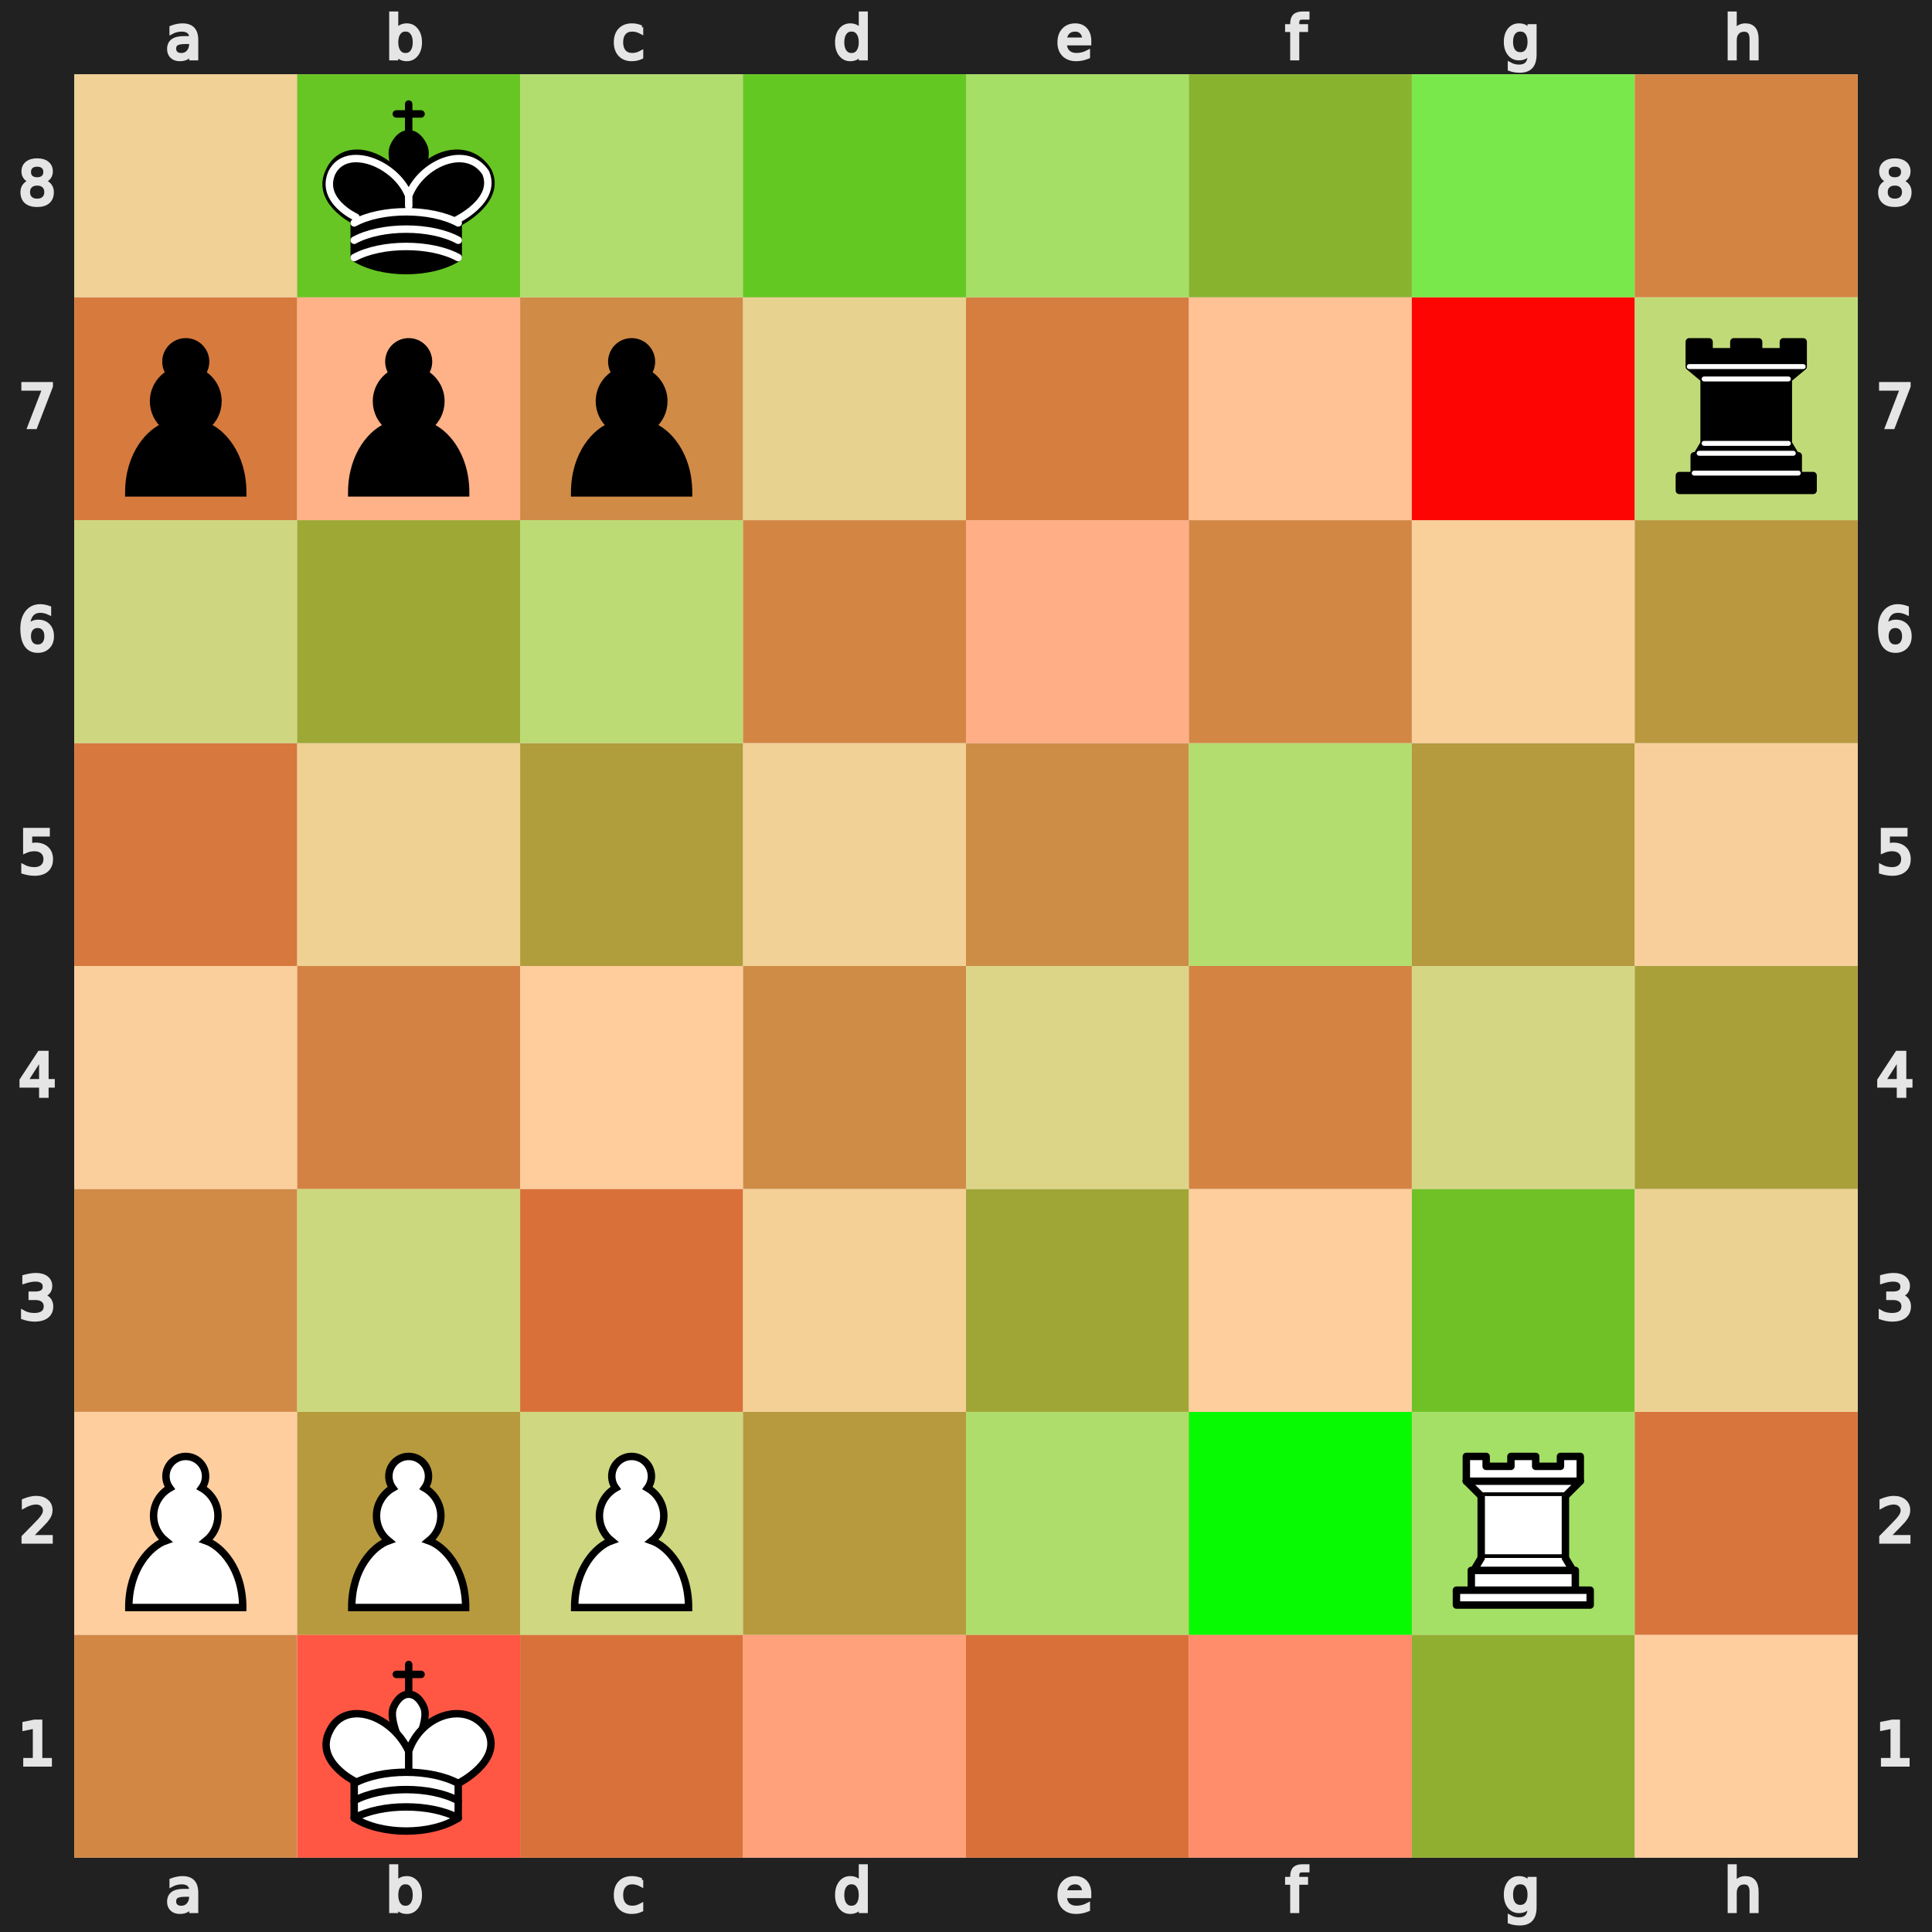
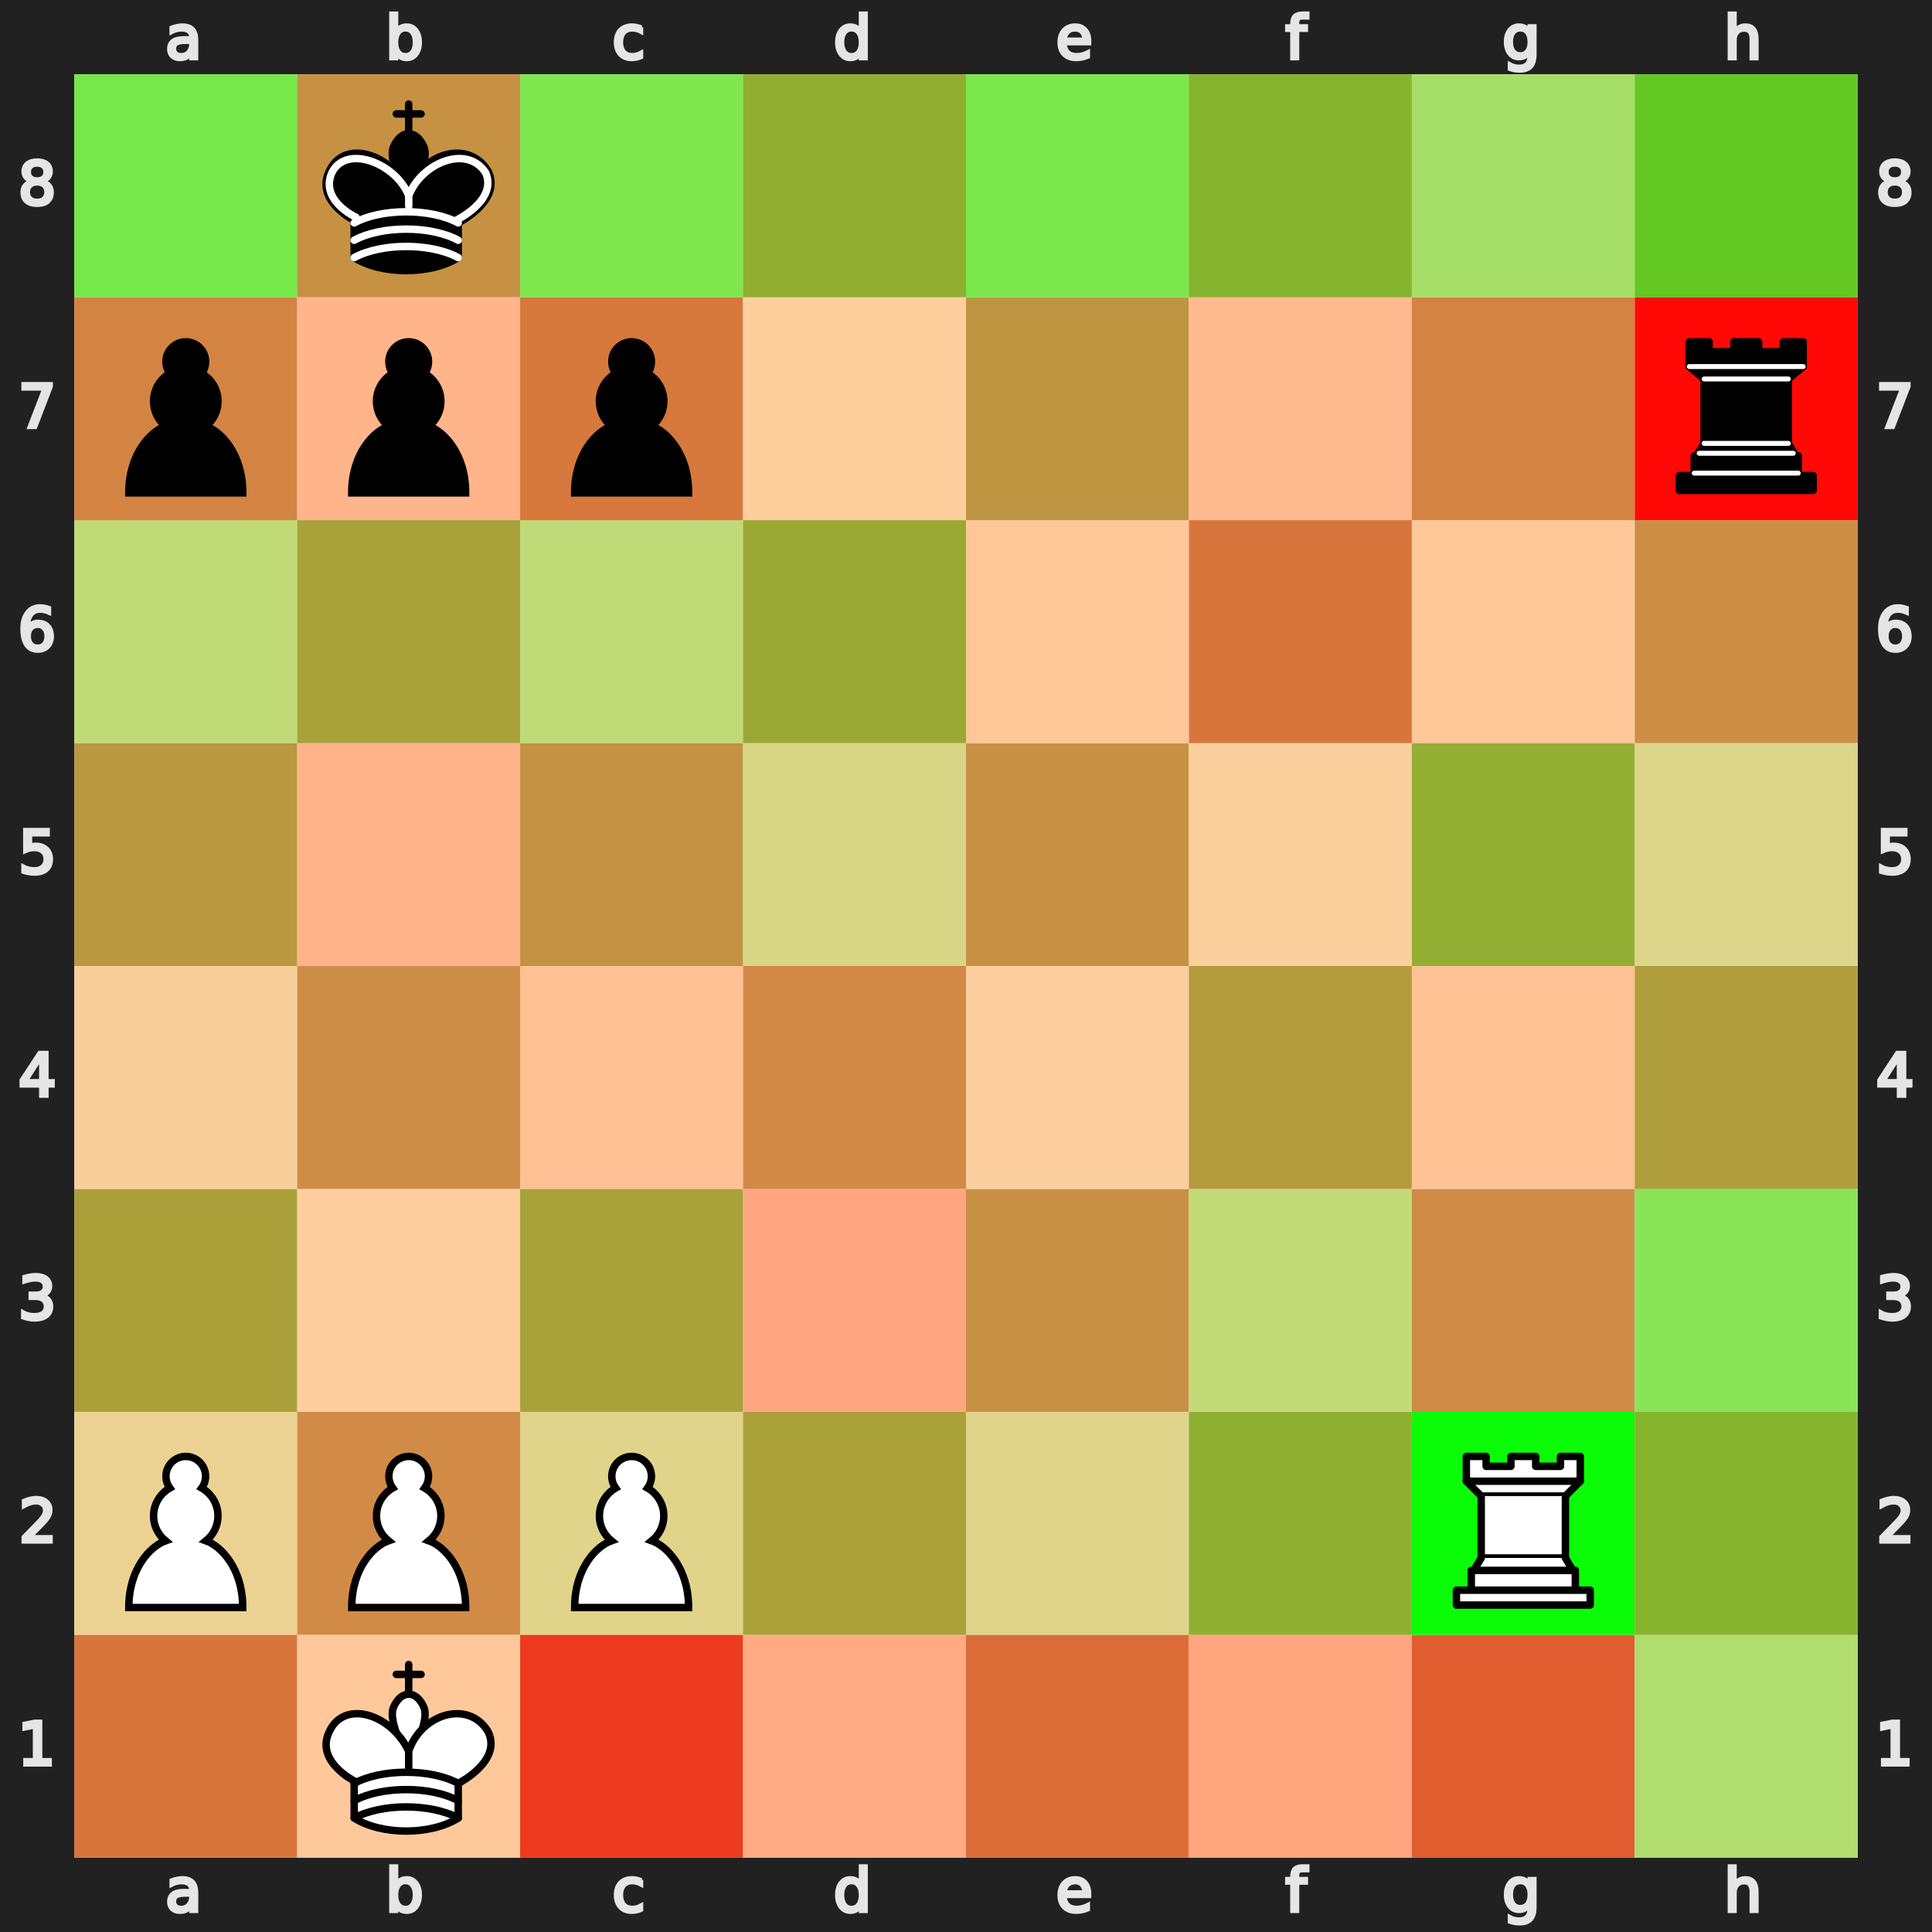
<svg xmlns="http://www.w3.org/2000/svg" xmlns:xlink="http://www.w3.org/1999/xlink" viewBox="0 0 390 390">
  <defs>
    <g id="white-pawn" class="white pawn">
      <path d="M22.5 9c-2.21 0-4 1.79-4 4 0 .89.29 1.71.78 2.38C17.33 16.5 16 18.59 16 21c0 2.03.94 3.84 2.41 5.03-3 1.06-7.41 5.55-7.41 13.47h23c0-7.92-4.41-12.41-7.41-13.47 1.47-1.19 2.41-3 2.41-5.03 0-2.41-1.33-4.5-3.28-5.62.49-.67.78-1.49.78-2.38 0-2.21-1.79-4-4-4z" fill="#fff" stroke="#000" stroke-width="1.5" stroke-linecap="round" />
    </g>
    <g id="white-rook" class="white rook" fill="#fff" fill-rule="evenodd" stroke="#000" stroke-width="1.5" stroke-linecap="round" stroke-linejoin="round">
      <path d="M9 39h27v-3H9v3zM12 36v-4h21v4H12zM11 14V9h4v2h5V9h5v2h5V9h4v5" stroke-linecap="butt" />
      <path d="M34 14l-3 3H14l-3-3" />
      <path d="M31 17v12.5H14V17" stroke-linecap="butt" stroke-linejoin="miter" />
      <path d="M31 29.5l1.5 2.5h-20l1.5-2.5" />
      <path d="M11 14h23" fill="none" stroke-linejoin="miter" />
    </g>
    <g id="white-king" class="white king" fill="none" fill-rule="evenodd" stroke="#000" stroke-width="1.5" stroke-linecap="round" stroke-linejoin="round">
      <path d="M22.5 11.63V6M20 8h5" stroke-linejoin="miter" />
      <path d="M22.5 25s4.5-7.5 3-10.5c0 0-1-2.5-3-2.5s-3 2.5-3 2.5c-1.5 3 3 10.5 3 10.5" fill="#fff" stroke-linecap="butt" stroke-linejoin="miter" />
      <path d="M11.5 37c5.5 3.5 15.5 3.5 21 0v-7s9-4.5 6-10.5c-4-6.5-13.5-3.5-16 4V27v-3.5c-3.5-7.5-13-10.5-16-4-3 6 5 10 5 10V37z" fill="#fff" />
      <path d="M11.5 30c5.5-3 15.5-3 21 0m-21 3.5c5.5-3 15.5-3 21 0m-21 3.5c5.5-3 15.5-3 21 0" />
    </g>
    <g id="black-pawn" class="black pawn">
      <path d="M22.5 9c-2.21 0-4 1.79-4 4 0 .89.29 1.71.78 2.38C17.33 16.5 16 18.59 16 21c0 2.03.94 3.84 2.41 5.03-3 1.06-7.41 5.55-7.41 13.47h23c0-7.92-4.41-12.41-7.41-13.47 1.47-1.19 2.41-3 2.41-5.03 0-2.41-1.33-4.5-3.28-5.62.49-.67.78-1.49.78-2.38 0-2.21-1.79-4-4-4z" fill="#000" stroke="#000" stroke-width="1.5" stroke-linecap="round" />
    </g>
    <g id="black-rook" class="black rook" fill="#000" fill-rule="evenodd" stroke="#000" stroke-width="1.5" stroke-linecap="round" stroke-linejoin="round">
      <path d="M9 39h27v-3H9v3zM12.5 32l1.5-2.5h17l1.5 2.5h-20zM12 36v-4h21v4H12z" stroke-linecap="butt" />
      <path d="M14 29.5v-13h17v13H14z" stroke-linecap="butt" stroke-linejoin="miter" />
      <path d="M14 16.5L11 14h23l-3 2.5H14zM11 14V9h4v2h5V9h5v2h5V9h4v5H11z" stroke-linecap="butt" />
      <path d="M12 35.5h21M13 31.5h19M14 29.5h17M14 16.5h17M11 14h23" fill="none" stroke="#fff" stroke-width="1" stroke-linejoin="miter" />
    </g>
    <g id="black-king" class="black king" fill="none" fill-rule="evenodd" stroke="#000" stroke-width="1.5" stroke-linecap="round" stroke-linejoin="round">
      <path d="M22.5 11.63V6" stroke-linejoin="miter" />
      <path d="M22.5 25s4.5-7.5 3-10.5c0 0-1-2.5-3-2.5s-3 2.5-3 2.5c-1.5 3 3 10.5 3 10.5" fill="#000" stroke-linecap="butt" stroke-linejoin="miter" />
      <path d="M11.5 37c5.5 3.5 15.5 3.5 21 0v-7s9-4.5 6-10.5c-4-6.5-13.5-3.5-16 4V27v-3.5c-3.5-7.5-13-10.5-16-4-3 6 5 10 5 10V37z" fill="#000" />
      <path d="M20 8h5" stroke-linejoin="miter" />
      <path d="M32 29.5s8.5-4 6.03-9.65C34.15 14 25 18 22.5 24.5l.01 2.1-.01-2.1C20 18 9.906 14 6.997 19.85c-2.497 5.65 4.853 9 4.853 9M11.5 30c5.5-3 15.5-3 21 0m-21 3.5c5.5-3 15.5-3 21 0m-21 3.5c5.5-3 15.5-3 21 0" stroke="#fff" />
    </g>
  </defs>
  <rect x="7.5" y="7.5" width="375" height="375" fill="none" stroke="#212121" stroke-width="15" />
  <g transform="translate(20, 1) scale(0.75, 0.75)" fill="#e5e5e5" stroke="#e5e5e5">
    <path d="M23.328 10.016q-1.742 0-2.414.398-.672.398-.672 1.36 0 .765.5 1.218.508.445 1.375.445 1.196 0 1.914-.843.727-.852.727-2.258v-.32zm2.867-.594v4.992h-1.437v-1.328q-.492.797-1.227 1.18-.734.375-1.797.375-1.343 0-2.14-.75-.79-.758-.79-2.024 0-1.476.985-2.226.992-.75 2.953-.75h2.016V8.75q0-.992-.656-1.531-.649-.547-1.829-.547-.75 0-1.46.18-.711.18-1.368.539V6.062q.79-.304 1.532-.453.742-.156 1.445-.156 1.898 0 2.836.984.937.985.937 2.985z" />
  </g>
  <g transform="translate(20, 375) scale(0.75, 0.75)" fill="#e5e5e5" stroke="#e5e5e5">
    <path d="M23.328 10.016q-1.742 0-2.414.398-.672.398-.672 1.36 0 .765.5 1.218.508.445 1.375.445 1.196 0 1.914-.843.727-.852.727-2.258v-.32zm2.867-.594v4.992h-1.437v-1.328q-.492.797-1.227 1.18-.734.375-1.797.375-1.343 0-2.14-.75-.79-.758-.79-2.024 0-1.476.985-2.226.992-.75 2.953-.75h2.016V8.75q0-.992-.656-1.531-.649-.547-1.829-.547-.75 0-1.46.18-.711.18-1.368.539V6.062q.79-.304 1.532-.453.742-.156 1.445-.156 1.898 0 2.836.984.937.985.937 2.985z" />
  </g>
  <g transform="translate(65, 1) scale(0.75, 0.75)" fill="#e5e5e5" stroke="#e5e5e5">
    <path d="M24.922 10.047q0-1.586-.656-2.485-.649-.906-1.79-.906-1.14 0-1.796.906-.649.899-.649 2.485 0 1.586.649 2.492.656.898 1.797.898 1.14 0 1.789-.898.656-.906.656-2.492zm-4.89-3.055q.452-.781 1.14-1.156.695-.383 1.656-.383 1.594 0 2.586 1.266 1 1.265 1 3.328 0 2.062-1 3.328-.992 1.266-2.586 1.266-.96 0-1.656-.375-.688-.383-1.14-1.164v1.312h-1.446V2.258h1.445z" />
  </g>
  <g transform="translate(65, 375) scale(0.75, 0.75)" fill="#e5e5e5" stroke="#e5e5e5">
    <path d="M24.922 10.047q0-1.586-.656-2.485-.649-.906-1.79-.906-1.14 0-1.796.906-.649.899-.649 2.485 0 1.586.649 2.492.656.898 1.797.898 1.14 0 1.789-.898.656-.906.656-2.492zm-4.89-3.055q.452-.781 1.14-1.156.695-.383 1.656-.383 1.594 0 2.586 1.266 1 1.265 1 3.328 0 2.062-1 3.328-.992 1.266-2.586 1.266-.96 0-1.656-.375-.688-.383-1.14-1.164v1.312h-1.446V2.258h1.445z" />
  </g>
  <g transform="translate(110, 1) scale(0.75, 0.75)" fill="#e5e5e5" stroke="#e5e5e5">
    <path d="M25.96 6v1.344q-.608-.336-1.226-.5-.609-.172-1.234-.172-1.398 0-2.172.89-.773.883-.773 2.485 0 1.601.773 2.492.774.883 2.172.883.625 0 1.234-.164.618-.172 1.227-.508v1.328q-.602.281-1.25.422-.64.14-1.367.14-1.977 0-3.14-1.242-1.165-1.242-1.165-3.351 0-2.14 1.172-3.367 1.18-1.227 3.227-1.227.664 0 1.296.14.633.134 1.227.407z" />
  </g>
  <g transform="translate(110, 375) scale(0.75, 0.75)" fill="#e5e5e5" stroke="#e5e5e5">
    <path d="M25.96 6v1.344q-.608-.336-1.226-.5-.609-.172-1.234-.172-1.398 0-2.172.89-.773.883-.773 2.485 0 1.601.773 2.492.774.883 2.172.883.625 0 1.234-.164.618-.172 1.227-.508v1.328q-.602.281-1.25.422-.64.14-1.367.14-1.977 0-3.14-1.242-1.165-1.242-1.165-3.351 0-2.14 1.172-3.367 1.18-1.227 3.227-1.227.664 0 1.296.14.633.134 1.227.407z" />
  </g>
  <g transform="translate(155, 1) scale(0.75, 0.75)" fill="#e5e5e5" stroke="#e5e5e5">
    <path d="M24.973 6.992V2.258h1.437v12.156h-1.437v-1.312q-.453.78-1.149 1.164-.687.375-1.656.375-1.586 0-2.586-1.266-.992-1.266-.992-3.328 0-2.063.992-3.328 1-1.266 2.586-1.266.969 0 1.656.383.696.375 1.149 1.156zm-4.899 3.055q0 1.586.649 2.492.656.898 1.797.898 1.14 0 1.796-.898.657-.906.657-2.492 0-1.586-.657-2.485-.656-.906-1.796-.906-1.141 0-1.797.906-.649.899-.649 2.485z" />
  </g>
  <g transform="translate(155, 375) scale(0.75, 0.75)" fill="#e5e5e5" stroke="#e5e5e5">
    <path d="M24.973 6.992V2.258h1.437v12.156h-1.437v-1.312q-.453.78-1.149 1.164-.687.375-1.656.375-1.586 0-2.586-1.266-.992-1.266-.992-3.328 0-2.063.992-3.328 1-1.266 2.586-1.266.969 0 1.656.383.696.375 1.149 1.156zm-4.899 3.055q0 1.586.649 2.492.656.898 1.797.898 1.14 0 1.796-.898.657-.906.657-2.492 0-1.586-.657-2.485-.656-.906-1.796-.906-1.141 0-1.797.906-.649.899-.649 2.485z" />
  </g>
  <g transform="translate(200, 1) scale(0.75, 0.75)" fill="#e5e5e5" stroke="#e5e5e5">
    <path d="M26.555 9.68v.703h-6.61q.094 1.484.89 2.265.806.774 2.235.774.828 0 1.602-.203.781-.203 1.547-.61v1.36q-.774.328-1.586.5-.813.172-1.649.172-2.093 0-3.32-1.22-1.219-1.218-1.219-3.296 0-2.148 1.157-3.406 1.164-1.266 3.132-1.266 1.766 0 2.79 1.14 1.03 1.134 1.03 3.087zm-1.438-.422q-.015-1.18-.664-1.883-.64-.703-1.703-.703-1.203 0-1.93.68-.718.68-.828 1.914z" />
  </g>
  <g transform="translate(200, 375) scale(0.75, 0.75)" fill="#e5e5e5" stroke="#e5e5e5">
    <path d="M26.555 9.68v.703h-6.61q.094 1.484.89 2.265.806.774 2.235.774.828 0 1.602-.203.781-.203 1.547-.61v1.36q-.774.328-1.586.5-.813.172-1.649.172-2.093 0-3.32-1.22-1.219-1.218-1.219-3.296 0-2.148 1.157-3.406 1.164-1.266 3.132-1.266 1.766 0 2.79 1.14 1.03 1.134 1.03 3.087zm-1.438-.422q-.015-1.18-.664-1.883-.64-.703-1.703-.703-1.203 0-1.93.68-.718.68-.828 1.914z" />
  </g>
  <g transform="translate(245, 1) scale(0.75, 0.75)" fill="#e5e5e5" stroke="#e5e5e5">
    <path d="M25.285 2.258v1.195H23.91q-.773 0-1.078.313-.297.312-.297 1.125v.773h2.367v1.117h-2.367v7.633H21.09V6.781h-1.375V5.664h1.375v-.61q0-1.46.68-2.124.68-.672 2.156-.672z" />
  </g>
  <g transform="translate(245, 375) scale(0.75, 0.75)" fill="#e5e5e5" stroke="#e5e5e5">
    <path d="M25.285 2.258v1.195H23.91q-.773 0-1.078.313-.297.312-.297 1.125v.773h2.367v1.117h-2.367v7.633H21.09V6.781h-1.375V5.664h1.375v-.61q0-1.46.68-2.124.68-.672 2.156-.672z" />
  </g>
  <g transform="translate(290, 1) scale(0.75, 0.75)" fill="#e5e5e5" stroke="#e5e5e5">
    <path d="M24.973 9.937q0-1.562-.649-2.421-.64-.86-1.804-.86-1.157 0-1.805.86-.64.859-.64 2.421 0 1.555.64 2.415.648.859 1.805.859 1.164 0 1.804-.86.649-.859.649-2.414zm1.437 3.391q0 2.234-.992 3.32-.992 1.094-3.04 1.094-.757 0-1.429-.117-.672-.11-1.304-.344v-1.398q.632.344 1.25.508.617.164 1.257.164 1.414 0 2.118-.743.703-.734.703-2.226v-.711q-.446.773-1.141 1.156-.695.383-1.664.383-1.61 0-2.594-1.227-.984-1.226-.984-3.25 0-2.03.984-3.257.985-1.227 2.594-1.227.969 0 1.664.383t1.14 1.156V5.664h1.438z" />
  </g>
  <g transform="translate(290, 375) scale(0.75, 0.75)" fill="#e5e5e5" stroke="#e5e5e5">
    <path d="M24.973 9.937q0-1.562-.649-2.421-.64-.86-1.804-.86-1.157 0-1.805.86-.64.859-.64 2.421 0 1.555.64 2.415.648.859 1.805.859 1.164 0 1.804-.86.649-.859.649-2.414zm1.437 3.391q0 2.234-.992 3.32-.992 1.094-3.04 1.094-.757 0-1.429-.117-.672-.11-1.304-.344v-1.398q.632.344 1.25.508.617.164 1.257.164 1.414 0 2.118-.743.703-.734.703-2.226v-.711q-.446.773-1.141 1.156-.695.383-1.664.383-1.61 0-2.594-1.227-.984-1.226-.984-3.25 0-2.03.984-3.257.985-1.227 2.594-1.227.969 0 1.664.383t1.14 1.156V5.664h1.438z" />
  </g>
  <g transform="translate(335, 1) scale(0.75, 0.75)" fill="#e5e5e5" stroke="#e5e5e5">
    <path d="M26.164 9.133v5.281h-1.437V9.18q0-1.243-.485-1.86-.484-.617-1.453-.617-1.164 0-1.836.742-.672.742-.672 2.024v4.945h-1.445V2.258h1.445v4.765q.516-.789 1.211-1.18.703-.39 1.617-.39 1.508 0 2.282.938.773.93.773 2.742z" />
  </g>
  <g transform="translate(335, 375) scale(0.75, 0.75)" fill="#e5e5e5" stroke="#e5e5e5">
    <path d="M26.164 9.133v5.281h-1.437V9.18q0-1.243-.485-1.86-.484-.617-1.453-.617-1.164 0-1.836.742-.672.742-.672 2.024v4.945h-1.445V2.258h1.445v4.765q.516-.789 1.211-1.18.703-.39 1.617-.39 1.508 0 2.282.938.773.93.773 2.742z" />
  </g>
  <g transform="translate(0, 335) scale(0.75, 0.75)" fill="#e5e5e5" stroke="#e5e5e5">
    <path d="M6.754 26.996h2.578v-8.898l-2.805.562v-1.437l2.79-.563h1.578v10.336h2.578v1.328h-6.72z" />
  </g>
  <g transform="translate(375, 335) scale(0.75, 0.75)" fill="#e5e5e5" stroke="#e5e5e5">
    <path d="M6.754 26.996h2.578v-8.898l-2.805.562v-1.437l2.79-.563h1.578v10.336h2.578v1.328h-6.72z" />
  </g>
  <g transform="translate(0, 290) scale(0.75, 0.75)" fill="#e5e5e5" stroke="#e5e5e5">
    <path d="M8.195 26.996h5.508v1.328H6.297v-1.328q.898-.93 2.445-2.492 1.555-1.57 1.953-2.024.758-.851 1.055-1.437.305-.594.305-1.164 0-.93-.657-1.516-.648-.586-1.695-.586-.742 0-1.57.258-.82.258-1.758.781v-1.593q.953-.383 1.781-.578.828-.196 1.516-.196 1.812 0 2.89.906 1.079.907 1.079 2.422 0 .72-.274 1.368-.265.64-.976 1.515-.196.227-1.243 1.313-1.046 1.078-2.953 3.023z" />
  </g>
  <g transform="translate(375, 290) scale(0.75, 0.75)" fill="#e5e5e5" stroke="#e5e5e5">
    <path d="M8.195 26.996h5.508v1.328H6.297v-1.328q.898-.93 2.445-2.492 1.555-1.57 1.953-2.024.758-.851 1.055-1.437.305-.594.305-1.164 0-.93-.657-1.516-.648-.586-1.695-.586-.742 0-1.57.258-.82.258-1.758.781v-1.593q.953-.383 1.781-.578.828-.196 1.516-.196 1.812 0 2.89.906 1.079.907 1.079 2.422 0 .72-.274 1.368-.265.64-.976 1.515-.196.227-1.243 1.313-1.046 1.078-2.953 3.023z" />
  </g>
  <g transform="translate(0, 245) scale(0.75, 0.75)" fill="#e5e5e5" stroke="#e5e5e5">
    <path d="M11.434 22.035q1.132.242 1.765 1.008.64.766.64 1.89 0 1.727-1.187 2.672-1.187.946-3.375.946-.734 0-1.515-.149-.774-.14-1.602-.43V26.45q.656.383 1.438.578.78.196 1.632.196 1.485 0 2.258-.586.782-.586.782-1.703 0-1.032-.727-1.61-.719-.586-2.008-.586h-1.36v-1.297h1.423q1.164 0 1.78-.46.618-.47.618-1.344 0-.899-.64-1.375-.633-.485-1.82-.485-.65 0-1.391.141-.743.14-1.633.437V16.95q.898-.25 1.68-.375.788-.125 1.484-.125 1.797 0 2.844.82 1.046.813 1.046 2.204 0 .968-.554 1.64-.555.664-1.578.922z" />
  </g>
  <g transform="translate(375, 245) scale(0.75, 0.75)" fill="#e5e5e5" stroke="#e5e5e5">
    <path d="M11.434 22.035q1.132.242 1.765 1.008.64.766.64 1.89 0 1.727-1.187 2.672-1.187.946-3.375.946-.734 0-1.515-.149-.774-.14-1.602-.43V26.45q.656.383 1.438.578.78.196 1.632.196 1.485 0 2.258-.586.782-.586.782-1.703 0-1.032-.727-1.61-.719-.586-2.008-.586h-1.36v-1.297h1.423q1.164 0 1.78-.46.618-.47.618-1.344 0-.899-.64-1.375-.633-.485-1.82-.485-.65 0-1.391.141-.743.14-1.633.437V16.95q.898-.25 1.68-.375.788-.125 1.484-.125 1.797 0 2.844.82 1.046.813 1.046 2.204 0 .968-.554 1.64-.555.664-1.578.922z" />
  </g>
  <g transform="translate(0, 200) scale(0.75, 0.75)" fill="#e5e5e5" stroke="#e5e5e5">
    <path d="M11.016 18.035L7.03 24.262h3.985zm-.414-1.375h1.984v7.602h1.664v1.312h-1.664v2.75h-1.57v-2.75H5.75v-1.523z" />
  </g>
  <g transform="translate(375, 200) scale(0.75, 0.75)" fill="#e5e5e5" stroke="#e5e5e5">
    <path d="M11.016 18.035L7.03 24.262h3.985zm-.414-1.375h1.984v7.602h1.664v1.312h-1.664v2.75h-1.57v-2.75H5.75v-1.523z" />
  </g>
  <g transform="translate(0, 155) scale(0.75, 0.75)" fill="#e5e5e5" stroke="#e5e5e5">
    <path d="M6.719 16.66h6.195v1.328h-4.75v2.86q.344-.118.688-.172.343-.063.687-.063 1.953 0 3.094 1.07 1.14 1.07 1.14 2.899 0 1.883-1.171 2.93-1.172 1.039-3.305 1.039-.735 0-1.5-.125-.758-.125-1.57-.375v-1.586q.703.383 1.453.57.75.188 1.586.188 1.351 0 2.14-.711.79-.711.79-1.93 0-1.219-.79-1.93-.789-.71-2.14-.71-.633 0-1.266.14-.625.14-1.281.438z" />
  </g>
  <g transform="translate(375, 155) scale(0.75, 0.75)" fill="#e5e5e5" stroke="#e5e5e5">
    <path d="M6.719 16.66h6.195v1.328h-4.75v2.86q.344-.118.688-.172.343-.063.687-.063 1.953 0 3.094 1.07 1.14 1.07 1.14 2.899 0 1.883-1.171 2.93-1.172 1.039-3.305 1.039-.735 0-1.5-.125-.758-.125-1.57-.375v-1.586q.703.383 1.453.57.75.188 1.586.188 1.351 0 2.14-.711.79-.711.79-1.93 0-1.219-.79-1.93-.789-.71-2.14-.71-.633 0-1.266.14-.625.14-1.281.438z" />
  </g>
  <g transform="translate(0, 110) scale(0.75, 0.75)" fill="#e5e5e5" stroke="#e5e5e5">
    <path d="M10.137 21.863q-1.063 0-1.688.727-.617.726-.617 1.992 0 1.258.617 1.992.625.727 1.688.727 1.062 0 1.68-.727.624-.734.624-1.992 0-1.266-.625-1.992-.617-.727-1.68-.727zm3.133-4.945v1.437q-.594-.28-1.204-.43-.601-.148-1.195-.148-1.562 0-2.39 1.055-.82 1.055-.938 3.188.46-.68 1.156-1.04.696-.367 1.531-.367 1.758 0 2.774 1.07 1.023 1.063 1.023 2.899 0 1.797-1.062 2.883-1.063 1.086-2.828 1.086-2.024 0-3.094-1.547-1.07-1.555-1.07-4.5 0-2.766 1.312-4.406 1.313-1.649 3.524-1.649.593 0 1.195.117.61.118 1.266.352z" />
  </g>
  <g transform="translate(375, 110) scale(0.75, 0.75)" fill="#e5e5e5" stroke="#e5e5e5">
    <path d="M10.137 21.863q-1.063 0-1.688.727-.617.726-.617 1.992 0 1.258.617 1.992.625.727 1.688.727 1.062 0 1.68-.727.624-.734.624-1.992 0-1.266-.625-1.992-.617-.727-1.68-.727zm3.133-4.945v1.437q-.594-.28-1.204-.43-.601-.148-1.195-.148-1.562 0-2.39 1.055-.82 1.055-.938 3.188.46-.68 1.156-1.04.696-.367 1.531-.367 1.758 0 2.774 1.07 1.023 1.063 1.023 2.899 0 1.797-1.062 2.883-1.063 1.086-2.828 1.086-2.024 0-3.094-1.547-1.07-1.555-1.07-4.5 0-2.766 1.312-4.406 1.313-1.649 3.524-1.649.593 0 1.195.117.61.118 1.266.352z" />
  </g>
  <g transform="translate(0, 65) scale(0.75, 0.75)" fill="#e5e5e5" stroke="#e5e5e5">
    <path d="M6.25 16.66h7.5v.672L9.516 28.324H7.867l3.985-10.336H6.25z" />
  </g>
  <g transform="translate(375, 65) scale(0.75, 0.75)" fill="#e5e5e5" stroke="#e5e5e5">
    <path d="M6.25 16.66h7.5v.672L9.516 28.324H7.867l3.985-10.336H6.25z" />
  </g>
  <g transform="translate(0, 20) scale(0.75, 0.75)" fill="#e5e5e5" stroke="#e5e5e5">
    <path d="M10 22.785q-1.125 0-1.773.602-.641.601-.641 1.656t.64 1.656q.649.602 1.774.602t1.773-.602q.649-.61.649-1.656 0-1.055-.649-1.656-.64-.602-1.773-.602zm-1.578-.672q-1.016-.25-1.586-.945-.563-.695-.563-1.695 0-1.399.993-2.211 1-.813 2.734-.813 1.742 0 2.734.813.993.812.993 2.21 0 1-.57 1.696-.563.695-1.571.945 1.14.266 1.773 1.04.641.773.641 1.89 0 1.695-1.04 2.602-1.03.906-2.96.906t-2.969-.906Q6 26.738 6 25.043q0-1.117.64-1.89.641-.774 1.782-1.04zm-.578-2.492q0 .906.562 1.414.57.508 1.594.508 1.016 0 1.586-.508.578-.508.578-1.414 0-.906-.578-1.414-.57-.508-1.586-.508-1.023 0-1.594.508-.562.508-.562 1.414z" />
  </g>
  <g transform="translate(375, 20) scale(0.75, 0.75)" fill="#e5e5e5" stroke="#e5e5e5">
    <path d="M10 22.785q-1.125 0-1.773.602-.641.601-.641 1.656t.64 1.656q.649.602 1.774.602t1.773-.602q.649-.61.649-1.656 0-1.055-.649-1.656-.64-.602-1.773-.602zm-1.578-.672q-1.016-.25-1.586-.945-.563-.695-.563-1.695 0-1.399.993-2.211 1-.813 2.734-.813 1.742 0 2.734.813.993.812.993 2.21 0 1-.57 1.696-.563.695-1.571.945 1.14.266 1.773 1.04.641.773.641 1.89 0 1.695-1.04 2.602-1.03.906-2.96.906t-2.969-.906Q6 26.738 6 25.043q0-1.117.64-1.89.641-.774 1.782-1.04zm-.578-2.492q0 .906.562 1.414.57.508 1.594.508 1.016 0 1.586-.508.578-.508.578-1.414 0-.906-.578-1.414-.57-.508-1.586-.508-1.023 0-1.594.508-.562.508-.562 1.414z" />
  </g>
  <rect x="15" y="330" width="45" height="45" class="square dark a1" stroke="none" fill="#d18b47" />
-   <rect x="15" y="330" width="45" height="45" stroke="none" fill="rgba(255, 0, 0, 0.029)" />
+   <rect x="15" y="330" width="45" height="45" stroke="none" fill="rgba(255, 0, 0, 0.157)" />
  <rect x="60" y="330" width="45" height="45" class="square light b1" stroke="none" fill="#ffce9e" />
-   <rect x="60" y="330" width="45" height="45" stroke="none" fill="rgba(255, 0, 0, 0.575)" />
+   <rect x="60" y="330" width="45" height="45" stroke="none" fill="rgba(255, 0, 0, 0.029)" />
  <rect x="105" y="330" width="45" height="45" class="square dark c1" stroke="none" fill="#d18b47" />
-   <rect x="105" y="330" width="45" height="45" stroke="none" fill="rgba(255, 0, 0, 0.179)" />
+   <rect x="105" y="330" width="45" height="45" stroke="none" fill="rgba(255, 0, 0, 0.575)" />
  <rect x="150" y="330" width="45" height="45" class="square light d1" stroke="none" fill="#ffce9e" />
-   <rect x="150" y="330" width="45" height="45" stroke="none" fill="rgba(255, 0, 0, 0.221)" />
+   <rect x="150" y="330" width="45" height="45" stroke="none" fill="rgba(255, 0, 0, 0.179)" />
  <rect x="195" y="330" width="45" height="45" class="square dark e1" stroke="none" fill="#d18b47" />
-   <rect x="195" y="330" width="45" height="45" stroke="none" fill="rgba(255, 0, 0, 0.198)" />
+   <rect x="195" y="330" width="45" height="45" stroke="none" fill="rgba(255, 0, 0, 0.221)" />
  <rect x="240" y="330" width="45" height="45" class="square light f1" stroke="none" fill="#ffce9e" />
-   <rect x="240" y="330" width="45" height="45" stroke="none" fill="rgba(255, 0, 0, 0.324)" />
+   <rect x="240" y="330" width="45" height="45" stroke="none" fill="rgba(255, 0, 0, 0.198)" />
  <rect x="285" y="330" width="45" height="45" class="square dark g1" stroke="none" fill="#d18b47" />
-   <rect x="285" y="330" width="45" height="45" stroke="none" fill="rgba(0, 255, 0, 0.31)" />
+   <rect x="285" y="330" width="45" height="45" stroke="none" fill="rgba(255, 0, 0, 0.324)" />
  <rect x="330" y="330" width="45" height="45" class="square light h1" stroke="none" fill="#ffce9e" />
-   <rect x="330" y="330" width="45" height="45" stroke="none" fill="rgba(255, 0, 0, 0.0)" />
+   <rect x="330" y="330" width="45" height="45" stroke="none" fill="rgba(0, 255, 0, 0.31)" />
  <rect x="15" y="285" width="45" height="45" class="square light a2" stroke="none" fill="#ffce9e" />
-   <rect x="15" y="285" width="45" height="45" stroke="none" fill="rgba(255, 0, 0, 0.0)" />
+   <rect x="15" y="285" width="45" height="45" stroke="none" fill="rgba(0, 255, 0, 0.075)" />
  <rect x="60" y="285" width="45" height="45" class="square dark b2" stroke="none" fill="#d18b47" />
-   <rect x="60" y="285" width="45" height="45" stroke="none" fill="rgba(0, 255, 0, 0.125)" />
+   <rect x="60" y="285" width="45" height="45" stroke="none" fill="rgba(255, 0, 0, 0.0)" />
  <rect x="105" y="285" width="45" height="45" class="square light c2" stroke="none" fill="#ffce9e" />
-   <rect x="105" y="285" width="45" height="45" stroke="none" fill="rgba(0, 255, 0, 0.191)" />
+   <rect x="105" y="285" width="45" height="45" stroke="none" fill="rgba(0, 255, 0, 0.125)" />
  <rect x="150" y="285" width="45" height="45" class="square dark d2" stroke="none" fill="#d18b47" />
-   <rect x="150" y="285" width="45" height="45" stroke="none" fill="rgba(0, 255, 0, 0.125)" />
+   <rect x="150" y="285" width="45" height="45" stroke="none" fill="rgba(0, 255, 0, 0.191)" />
  <rect x="195" y="285" width="45" height="45" class="square light e2" stroke="none" fill="#ffce9e" />
-   <rect x="195" y="285" width="45" height="45" stroke="none" fill="rgba(0, 255, 0, 0.314)" />
+   <rect x="195" y="285" width="45" height="45" stroke="none" fill="rgba(0, 255, 0, 0.125)" />
  <rect x="240" y="285" width="45" height="45" class="square dark f2" stroke="none" fill="#d18b47" />
-   <rect x="240" y="285" width="45" height="45" stroke="none" fill="rgba(0, 255, 0, 0.96)" />
+   <rect x="240" y="285" width="45" height="45" stroke="none" fill="rgba(0, 255, 0, 0.314)" />
  <rect x="285" y="285" width="45" height="45" class="square light g2" stroke="none" fill="#ffce9e" />
-   <rect x="285" y="285" width="45" height="45" stroke="none" fill="rgba(0, 255, 0, 0.363)" />
+   <rect x="285" y="285" width="45" height="45" stroke="none" fill="rgba(0, 255, 0, 0.96)" />
  <rect x="330" y="285" width="45" height="45" class="square dark h2" stroke="none" fill="#d18b47" />
-   <rect x="330" y="285" width="45" height="45" stroke="none" fill="rgba(255, 0, 0, 0.157)" />
+   <rect x="330" y="285" width="45" height="45" stroke="none" fill="rgba(0, 255, 0, 0.363)" />
  <rect x="15" y="240" width="45" height="45" class="square dark a3" stroke="none" fill="#d18b47" />
-   <rect x="15" y="240" width="45" height="45" stroke="none" fill="rgba(255, 0, 0, 0.0)" />
+   <rect x="15" y="240" width="45" height="45" stroke="none" fill="rgba(0, 255, 0, 0.187)" />
  <rect x="60" y="240" width="45" height="45" class="square light b3" stroke="none" fill="#ffce9e" />
-   <rect x="60" y="240" width="45" height="45" stroke="none" fill="rgba(0, 255, 0, 0.202)" />
+   <rect x="60" y="240" width="45" height="45" stroke="none" fill="rgba(255, 0, 0, 0.0)" />
  <rect x="105" y="240" width="45" height="45" class="square dark c3" stroke="none" fill="#d18b47" />
-   <rect x="105" y="240" width="45" height="45" stroke="none" fill="rgba(255, 0, 0, 0.193)" />
+   <rect x="105" y="240" width="45" height="45" stroke="none" fill="rgba(0, 255, 0, 0.202)" />
  <rect x="150" y="240" width="45" height="45" class="square light d3" stroke="none" fill="#ffce9e" />
-   <rect x="150" y="240" width="45" height="45" stroke="none" fill="rgba(0, 255, 0, 0.045)" />
+   <rect x="150" y="240" width="45" height="45" stroke="none" fill="rgba(255, 0, 0, 0.193)" />
  <rect x="195" y="240" width="45" height="45" class="square dark e3" stroke="none" fill="#d18b47" />
-   <rect x="195" y="240" width="45" height="45" stroke="none" fill="rgba(0, 255, 0, 0.238)" />
+   <rect x="195" y="240" width="45" height="45" stroke="none" fill="rgba(0, 255, 0, 0.045)" />
  <rect x="240" y="240" width="45" height="45" class="square light f3" stroke="none" fill="#ffce9e" />
-   <rect x="240" y="240" width="45" height="45" stroke="none" fill="rgba(0, 255, 0, 0.005)" />
+   <rect x="240" y="240" width="45" height="45" stroke="none" fill="rgba(0, 255, 0, 0.238)" />
  <rect x="285" y="240" width="45" height="45" class="square dark g3" stroke="none" fill="#d18b47" />
-   <rect x="285" y="240" width="45" height="45" stroke="none" fill="rgba(0, 255, 0, 0.461)" />
+   <rect x="285" y="240" width="45" height="45" stroke="none" fill="rgba(0, 255, 0, 0.005)" />
  <rect x="330" y="240" width="45" height="45" class="square light h3" stroke="none" fill="#ffce9e" />
-   <rect x="330" y="240" width="45" height="45" stroke="none" fill="rgba(0, 255, 0, 0.075)" />
+   <rect x="330" y="240" width="45" height="45" stroke="none" fill="rgba(0, 255, 0, 0.461)" />
  <rect x="15" y="195" width="45" height="45" class="square light a4" stroke="none" fill="#ffce9e" />
-   <rect x="15" y="195" width="45" height="45" stroke="none" fill="rgba(0, 255, 0, 0.017)" />
+   <rect x="15" y="195" width="45" height="45" stroke="none" fill="rgba(0, 255, 0, 0.029)" />
  <rect x="60" y="195" width="45" height="45" class="square dark b4" stroke="none" fill="#d18b47" />
-   <rect x="60" y="195" width="45" height="45" stroke="none" fill="rgba(255, 0, 0, 0.065)" />
+   <rect x="60" y="195" width="45" height="45" stroke="none" fill="rgba(0, 255, 0, 0.017)" />
  <rect x="105" y="195" width="45" height="45" class="square light c4" stroke="none" fill="#ffce9e" />
-   <rect x="105" y="195" width="45" height="45" stroke="none" fill="rgba(255, 0, 0, 0.015)" />
+   <rect x="105" y="195" width="45" height="45" stroke="none" fill="rgba(255, 0, 0, 0.065)" />
  <rect x="150" y="195" width="45" height="45" class="square dark d4" stroke="none" fill="#d18b47" />
-   <rect x="150" y="195" width="45" height="45" stroke="none" fill="rgba(0, 255, 0, 0.008)" />
+   <rect x="150" y="195" width="45" height="45" stroke="none" fill="rgba(255, 0, 0, 0.015)" />
  <rect x="195" y="195" width="45" height="45" class="square light e4" stroke="none" fill="#ffce9e" />
-   <rect x="195" y="195" width="45" height="45" stroke="none" fill="rgba(0, 255, 0, 0.137)" />
+   <rect x="195" y="195" width="45" height="45" stroke="none" fill="rgba(0, 255, 0, 0.008)" />
  <rect x="240" y="195" width="45" height="45" class="square dark f4" stroke="none" fill="#d18b47" />
-   <rect x="240" y="195" width="45" height="45" stroke="none" fill="rgba(255, 0, 0, 0.06)" />
+   <rect x="240" y="195" width="45" height="45" stroke="none" fill="rgba(0, 255, 0, 0.137)" />
  <rect x="285" y="195" width="45" height="45" class="square light g4" stroke="none" fill="#ffce9e" />
-   <rect x="285" y="195" width="45" height="45" stroke="none" fill="rgba(0, 255, 0, 0.165)" />
+   <rect x="285" y="195" width="45" height="45" stroke="none" fill="rgba(255, 0, 0, 0.06)" />
  <rect x="330" y="195" width="45" height="45" class="square dark h4" stroke="none" fill="#d18b47" />
-   <rect x="330" y="195" width="45" height="45" stroke="none" fill="rgba(0, 255, 0, 0.187)" />
+   <rect x="330" y="195" width="45" height="45" stroke="none" fill="rgba(0, 255, 0, 0.165)" />
  <rect x="15" y="150" width="45" height="45" class="square dark a5" stroke="none" fill="#d18b47" />
-   <rect x="15" y="150" width="45" height="45" stroke="none" fill="rgba(255, 0, 0, 0.134)" />
+   <rect x="15" y="150" width="45" height="45" stroke="none" fill="rgba(0, 255, 0, 0.112)" />
  <rect x="60" y="150" width="45" height="45" class="square light b5" stroke="none" fill="#ffce9e" />
-   <rect x="60" y="150" width="45" height="45" stroke="none" fill="rgba(0, 255, 0, 0.065)" />
+   <rect x="60" y="150" width="45" height="45" stroke="none" fill="rgba(255, 0, 0, 0.134)" />
  <rect x="105" y="150" width="45" height="45" class="square dark c5" stroke="none" fill="#d18b47" />
-   <rect x="105" y="150" width="45" height="45" stroke="none" fill="rgba(0, 255, 0, 0.159)" />
+   <rect x="105" y="150" width="45" height="45" stroke="none" fill="rgba(0, 255, 0, 0.065)" />
  <rect x="150" y="150" width="45" height="45" class="square light d5" stroke="none" fill="#ffce9e" />
-   <rect x="150" y="150" width="45" height="45" stroke="none" fill="rgba(0, 255, 0, 0.057)" />
+   <rect x="150" y="150" width="45" height="45" stroke="none" fill="rgba(0, 255, 0, 0.159)" />
  <rect x="195" y="150" width="45" height="45" class="square dark e5" stroke="none" fill="#d18b47" />
-   <rect x="195" y="150" width="45" height="45" stroke="none" fill="rgba(0, 255, 0, 0.023)" />
+   <rect x="195" y="150" width="45" height="45" stroke="none" fill="rgba(0, 255, 0, 0.057)" />
  <rect x="240" y="150" width="45" height="45" class="square light f5" stroke="none" fill="#ffce9e" />
-   <rect x="240" y="150" width="45" height="45" stroke="none" fill="rgba(0, 255, 0, 0.298)" />
+   <rect x="240" y="150" width="45" height="45" stroke="none" fill="rgba(0, 255, 0, 0.023)" />
  <rect x="285" y="150" width="45" height="45" class="square dark g5" stroke="none" fill="#d18b47" />
-   <rect x="285" y="150" width="45" height="45" stroke="none" fill="rgba(0, 255, 0, 0.134)" />
+   <rect x="285" y="150" width="45" height="45" stroke="none" fill="rgba(0, 255, 0, 0.298)" />
  <rect x="330" y="150" width="45" height="45" class="square light h5" stroke="none" fill="#ffce9e" />
-   <rect x="330" y="150" width="45" height="45" stroke="none" fill="rgba(0, 255, 0, 0.029)" />
+   <rect x="330" y="150" width="45" height="45" stroke="none" fill="rgba(0, 255, 0, 0.134)" />
  <rect x="15" y="105" width="45" height="45" class="square light a6" stroke="none" fill="#ffce9e" />
-   <rect x="15" y="105" width="45" height="45" stroke="none" fill="rgba(0, 255, 0, 0.192)" />
+   <rect x="15" y="105" width="45" height="45" stroke="none" fill="rgba(0, 255, 0, 0.244)" />
  <rect x="60" y="105" width="45" height="45" class="square dark b6" stroke="none" fill="#d18b47" />
-   <rect x="60" y="105" width="45" height="45" stroke="none" fill="rgba(0, 255, 0, 0.248)" />
+   <rect x="60" y="105" width="45" height="45" stroke="none" fill="rgba(0, 255, 0, 0.192)" />
  <rect x="105" y="105" width="45" height="45" class="square light c6" stroke="none" fill="#ffce9e" />
-   <rect x="105" y="105" width="45" height="45" stroke="none" fill="rgba(0, 255, 0, 0.265)" />
+   <rect x="105" y="105" width="45" height="45" stroke="none" fill="rgba(0, 255, 0, 0.248)" />
  <rect x="150" y="105" width="45" height="45" class="square dark d6" stroke="none" fill="#d18b47" />
-   <rect x="150" y="105" width="45" height="45" stroke="none" fill="rgba(255, 0, 0, 0.042)" />
+   <rect x="150" y="105" width="45" height="45" stroke="none" fill="rgba(0, 255, 0, 0.265)" />
  <rect x="195" y="105" width="45" height="45" class="square light e6" stroke="none" fill="#ffce9e" />
-   <rect x="195" y="105" width="45" height="45" stroke="none" fill="rgba(255, 0, 0, 0.159)" />
+   <rect x="195" y="105" width="45" height="45" stroke="none" fill="rgba(255, 0, 0, 0.042)" />
  <rect x="240" y="105" width="45" height="45" class="square dark f6" stroke="none" fill="#d18b47" />
-   <rect x="240" y="105" width="45" height="45" stroke="none" fill="rgba(255, 0, 0, 0.035)" />
+   <rect x="240" y="105" width="45" height="45" stroke="none" fill="rgba(255, 0, 0, 0.159)" />
  <rect x="285" y="105" width="45" height="45" class="square light g6" stroke="none" fill="#ffce9e" />
-   <rect x="285" y="105" width="45" height="45" stroke="none" fill="rgba(0, 255, 0, 0.026)" />
+   <rect x="285" y="105" width="45" height="45" stroke="none" fill="rgba(255, 0, 0, 0.035)" />
  <rect x="330" y="105" width="45" height="45" class="square dark h6" stroke="none" fill="#d18b47" />
-   <rect x="330" y="105" width="45" height="45" stroke="none" fill="rgba(0, 255, 0, 0.112)" />
+   <rect x="330" y="105" width="45" height="45" stroke="none" fill="rgba(0, 255, 0, 0.026)" />
  <rect x="15" y="60" width="45" height="45" class="square dark a7" stroke="none" fill="#d18b47" />
-   <rect x="15" y="60" width="45" height="45" stroke="none" fill="rgba(255, 0, 0, 0.126)" />
+   <rect x="15" y="60" width="45" height="45" stroke="none" fill="rgba(255, 0, 0, 0.054)" />
  <rect x="60" y="60" width="45" height="45" class="square light b7" stroke="none" fill="#ffce9e" />
-   <rect x="60" y="60" width="45" height="45" stroke="none" fill="rgba(255, 0, 0, 0.137)" />
+   <rect x="60" y="60" width="45" height="45" stroke="none" fill="rgba(255, 0, 0, 0.126)" />
  <rect x="105" y="60" width="45" height="45" class="square dark c7" stroke="none" fill="#d18b47" />
-   <rect x="105" y="60" width="45" height="45" stroke="none" fill="rgba(0, 255, 0, 0.006)" />
+   <rect x="105" y="60" width="45" height="45" stroke="none" fill="rgba(255, 0, 0, 0.137)" />
  <rect x="150" y="60" width="45" height="45" class="square light d7" stroke="none" fill="#ffce9e" />
-   <rect x="150" y="60" width="45" height="45" stroke="none" fill="rgba(0, 255, 0, 0.093)" />
+   <rect x="150" y="60" width="45" height="45" stroke="none" fill="rgba(0, 255, 0, 0.006)" />
  <rect x="195" y="60" width="45" height="45" class="square dark e7" stroke="none" fill="#d18b47" />
-   <rect x="195" y="60" width="45" height="45" stroke="none" fill="rgba(255, 0, 0, 0.098)" />
+   <rect x="195" y="60" width="45" height="45" stroke="none" fill="rgba(0, 255, 0, 0.093)" />
  <rect x="240" y="60" width="45" height="45" class="square light f7" stroke="none" fill="#ffce9e" />
-   <rect x="240" y="60" width="45" height="45" stroke="none" fill="rgba(255, 0, 0, 0.06)" />
+   <rect x="240" y="60" width="45" height="45" stroke="none" fill="rgba(255, 0, 0, 0.098)" />
  <rect x="285" y="60" width="45" height="45" class="square dark g7" stroke="none" fill="#d18b47" />
-   <rect x="285" y="60" width="45" height="45" stroke="none" fill="rgba(255, 0, 0, 0.958)" />
+   <rect x="285" y="60" width="45" height="45" stroke="none" fill="rgba(255, 0, 0, 0.06)" />
  <rect x="330" y="60" width="45" height="45" class="square light h7" stroke="none" fill="#ffce9e" />
-   <rect x="330" y="60" width="45" height="45" stroke="none" fill="rgba(0, 255, 0, 0.244)" />
+   <rect x="330" y="60" width="45" height="45" stroke="none" fill="rgba(255, 0, 0, 0.958)" />
  <rect x="15" y="15" width="45" height="45" class="square light a8" stroke="none" fill="#ffce9e" />
-   <rect x="15" y="15" width="45" height="45" stroke="none" fill="rgba(0, 255, 0, 0.057)" />
+   <rect x="15" y="15" width="45" height="45" stroke="none" fill="rgba(0, 255, 0, 0.539)" />
  <rect x="60" y="15" width="45" height="45" class="square dark b8" stroke="none" fill="#d18b47" />
-   <rect x="60" y="15" width="45" height="45" stroke="none" fill="rgba(0, 255, 0, 0.504)" />
+   <rect x="60" y="15" width="45" height="45" stroke="none" fill="rgba(0, 255, 0, 0.057)" />
  <rect x="105" y="15" width="45" height="45" class="square light c8" stroke="none" fill="#ffce9e" />
-   <rect x="105" y="15" width="45" height="45" stroke="none" fill="rgba(0, 255, 0, 0.308)" />
+   <rect x="105" y="15" width="45" height="45" stroke="none" fill="rgba(0, 255, 0, 0.504)" />
  <rect x="150" y="15" width="45" height="45" class="square dark d8" stroke="none" fill="#d18b47" />
-   <rect x="150" y="15" width="45" height="45" stroke="none" fill="rgba(0, 255, 0, 0.522)" />
+   <rect x="150" y="15" width="45" height="45" stroke="none" fill="rgba(0, 255, 0, 0.308)" />
  <rect x="195" y="15" width="45" height="45" class="square light e8" stroke="none" fill="#ffce9e" />
-   <rect x="195" y="15" width="45" height="45" stroke="none" fill="rgba(0, 255, 0, 0.353)" />
+   <rect x="195" y="15" width="45" height="45" stroke="none" fill="rgba(0, 255, 0, 0.522)" />
  <rect x="240" y="15" width="45" height="45" class="square dark f8" stroke="none" fill="#d18b47" />
-   <rect x="240" y="15" width="45" height="45" stroke="none" fill="rgba(0, 255, 0, 0.351)" />
+   <rect x="240" y="15" width="45" height="45" stroke="none" fill="rgba(0, 255, 0, 0.353)" />
  <rect x="285" y="15" width="45" height="45" class="square light g8" stroke="none" fill="#ffce9e" />
-   <rect x="285" y="15" width="45" height="45" stroke="none" fill="rgba(0, 255, 0, 0.524)" />
+   <rect x="285" y="15" width="45" height="45" stroke="none" fill="rgba(0, 255, 0, 0.351)" />
  <rect x="330" y="15" width="45" height="45" class="square dark h8" stroke="none" fill="#d18b47" />
-   <rect x="330" y="15" width="45" height="45" stroke="none" fill="rgba(255, 0, 0, 0.054)" />
+   <rect x="330" y="15" width="45" height="45" stroke="none" fill="rgba(0, 255, 0, 0.524)" />
  <use href="#white-king" xlink:href="#white-king" transform="translate(60, 330)" />
  <use href="#white-pawn" xlink:href="#white-pawn" transform="translate(15, 285)" />
  <use href="#white-pawn" xlink:href="#white-pawn" transform="translate(60, 285)" />
  <use href="#white-pawn" xlink:href="#white-pawn" transform="translate(105, 285)" />
  <use href="#white-rook" xlink:href="#white-rook" transform="translate(285, 285)" />
  <use href="#black-pawn" xlink:href="#black-pawn" transform="translate(15, 60)" />
  <use href="#black-pawn" xlink:href="#black-pawn" transform="translate(60, 60)" />
  <use href="#black-pawn" xlink:href="#black-pawn" transform="translate(105, 60)" />
  <use href="#black-rook" xlink:href="#black-rook" transform="translate(330, 60)" />
  <use href="#black-king" xlink:href="#black-king" transform="translate(60, 15)" />
</svg>
